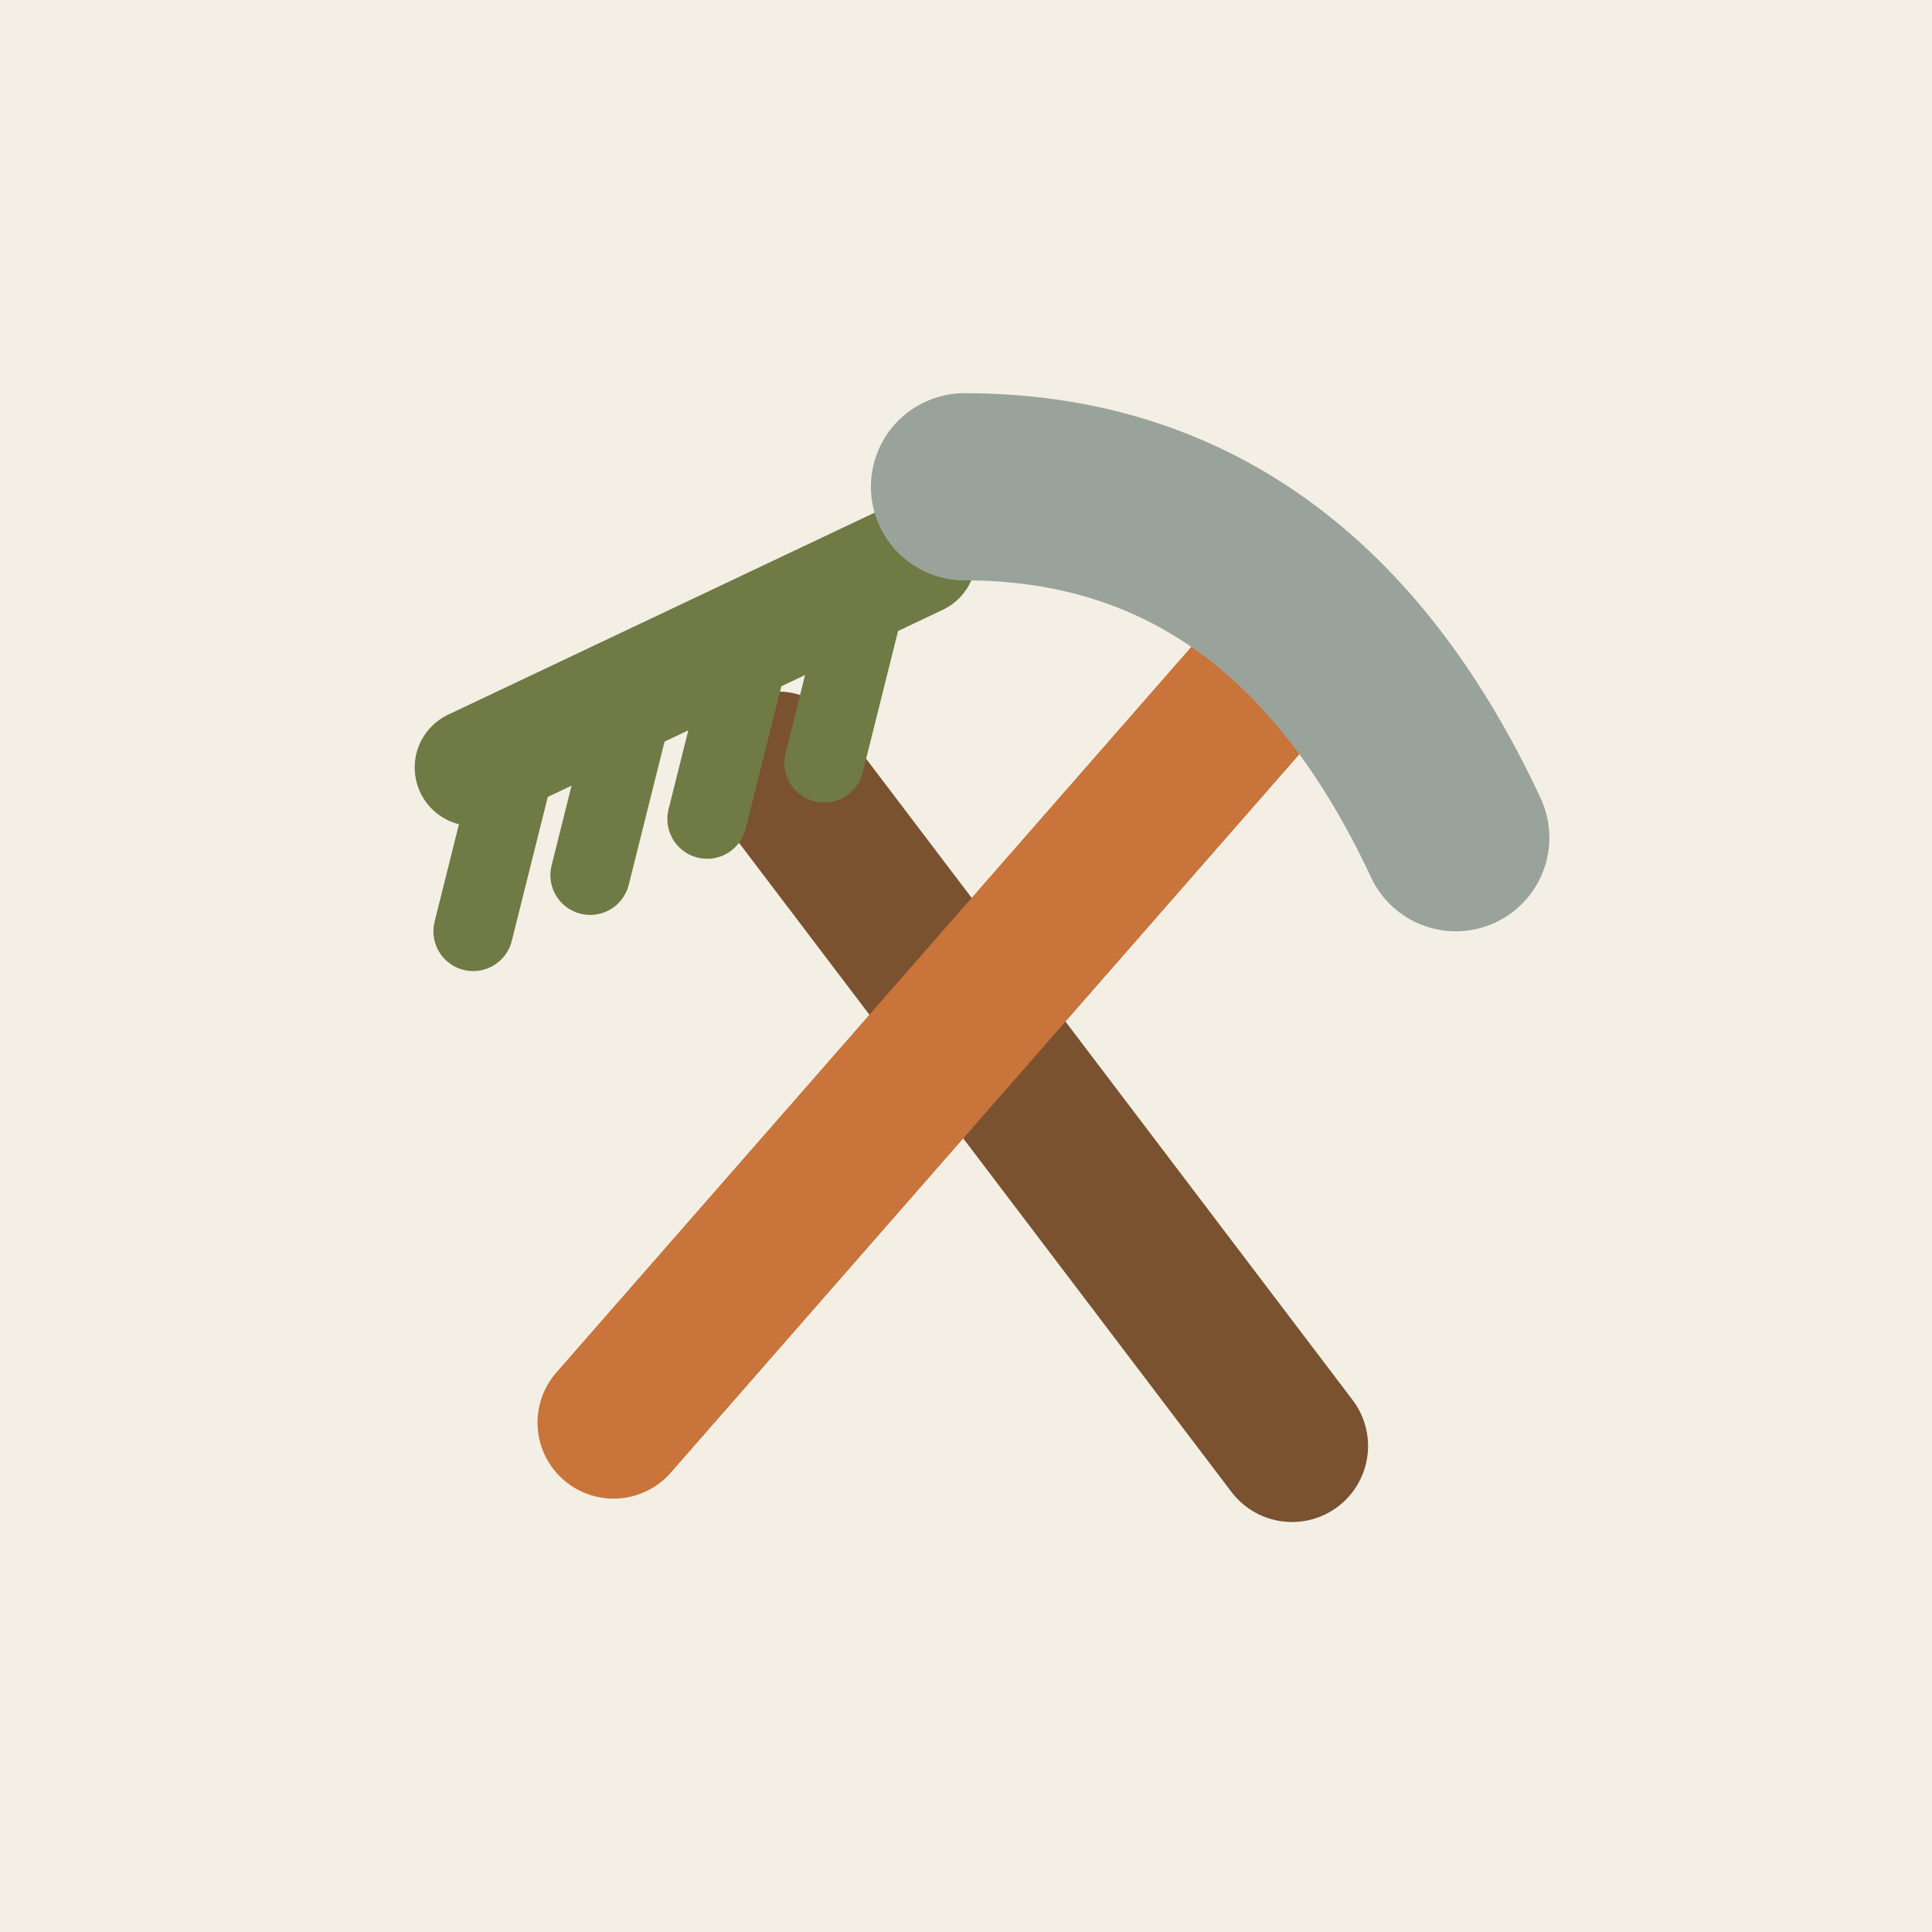
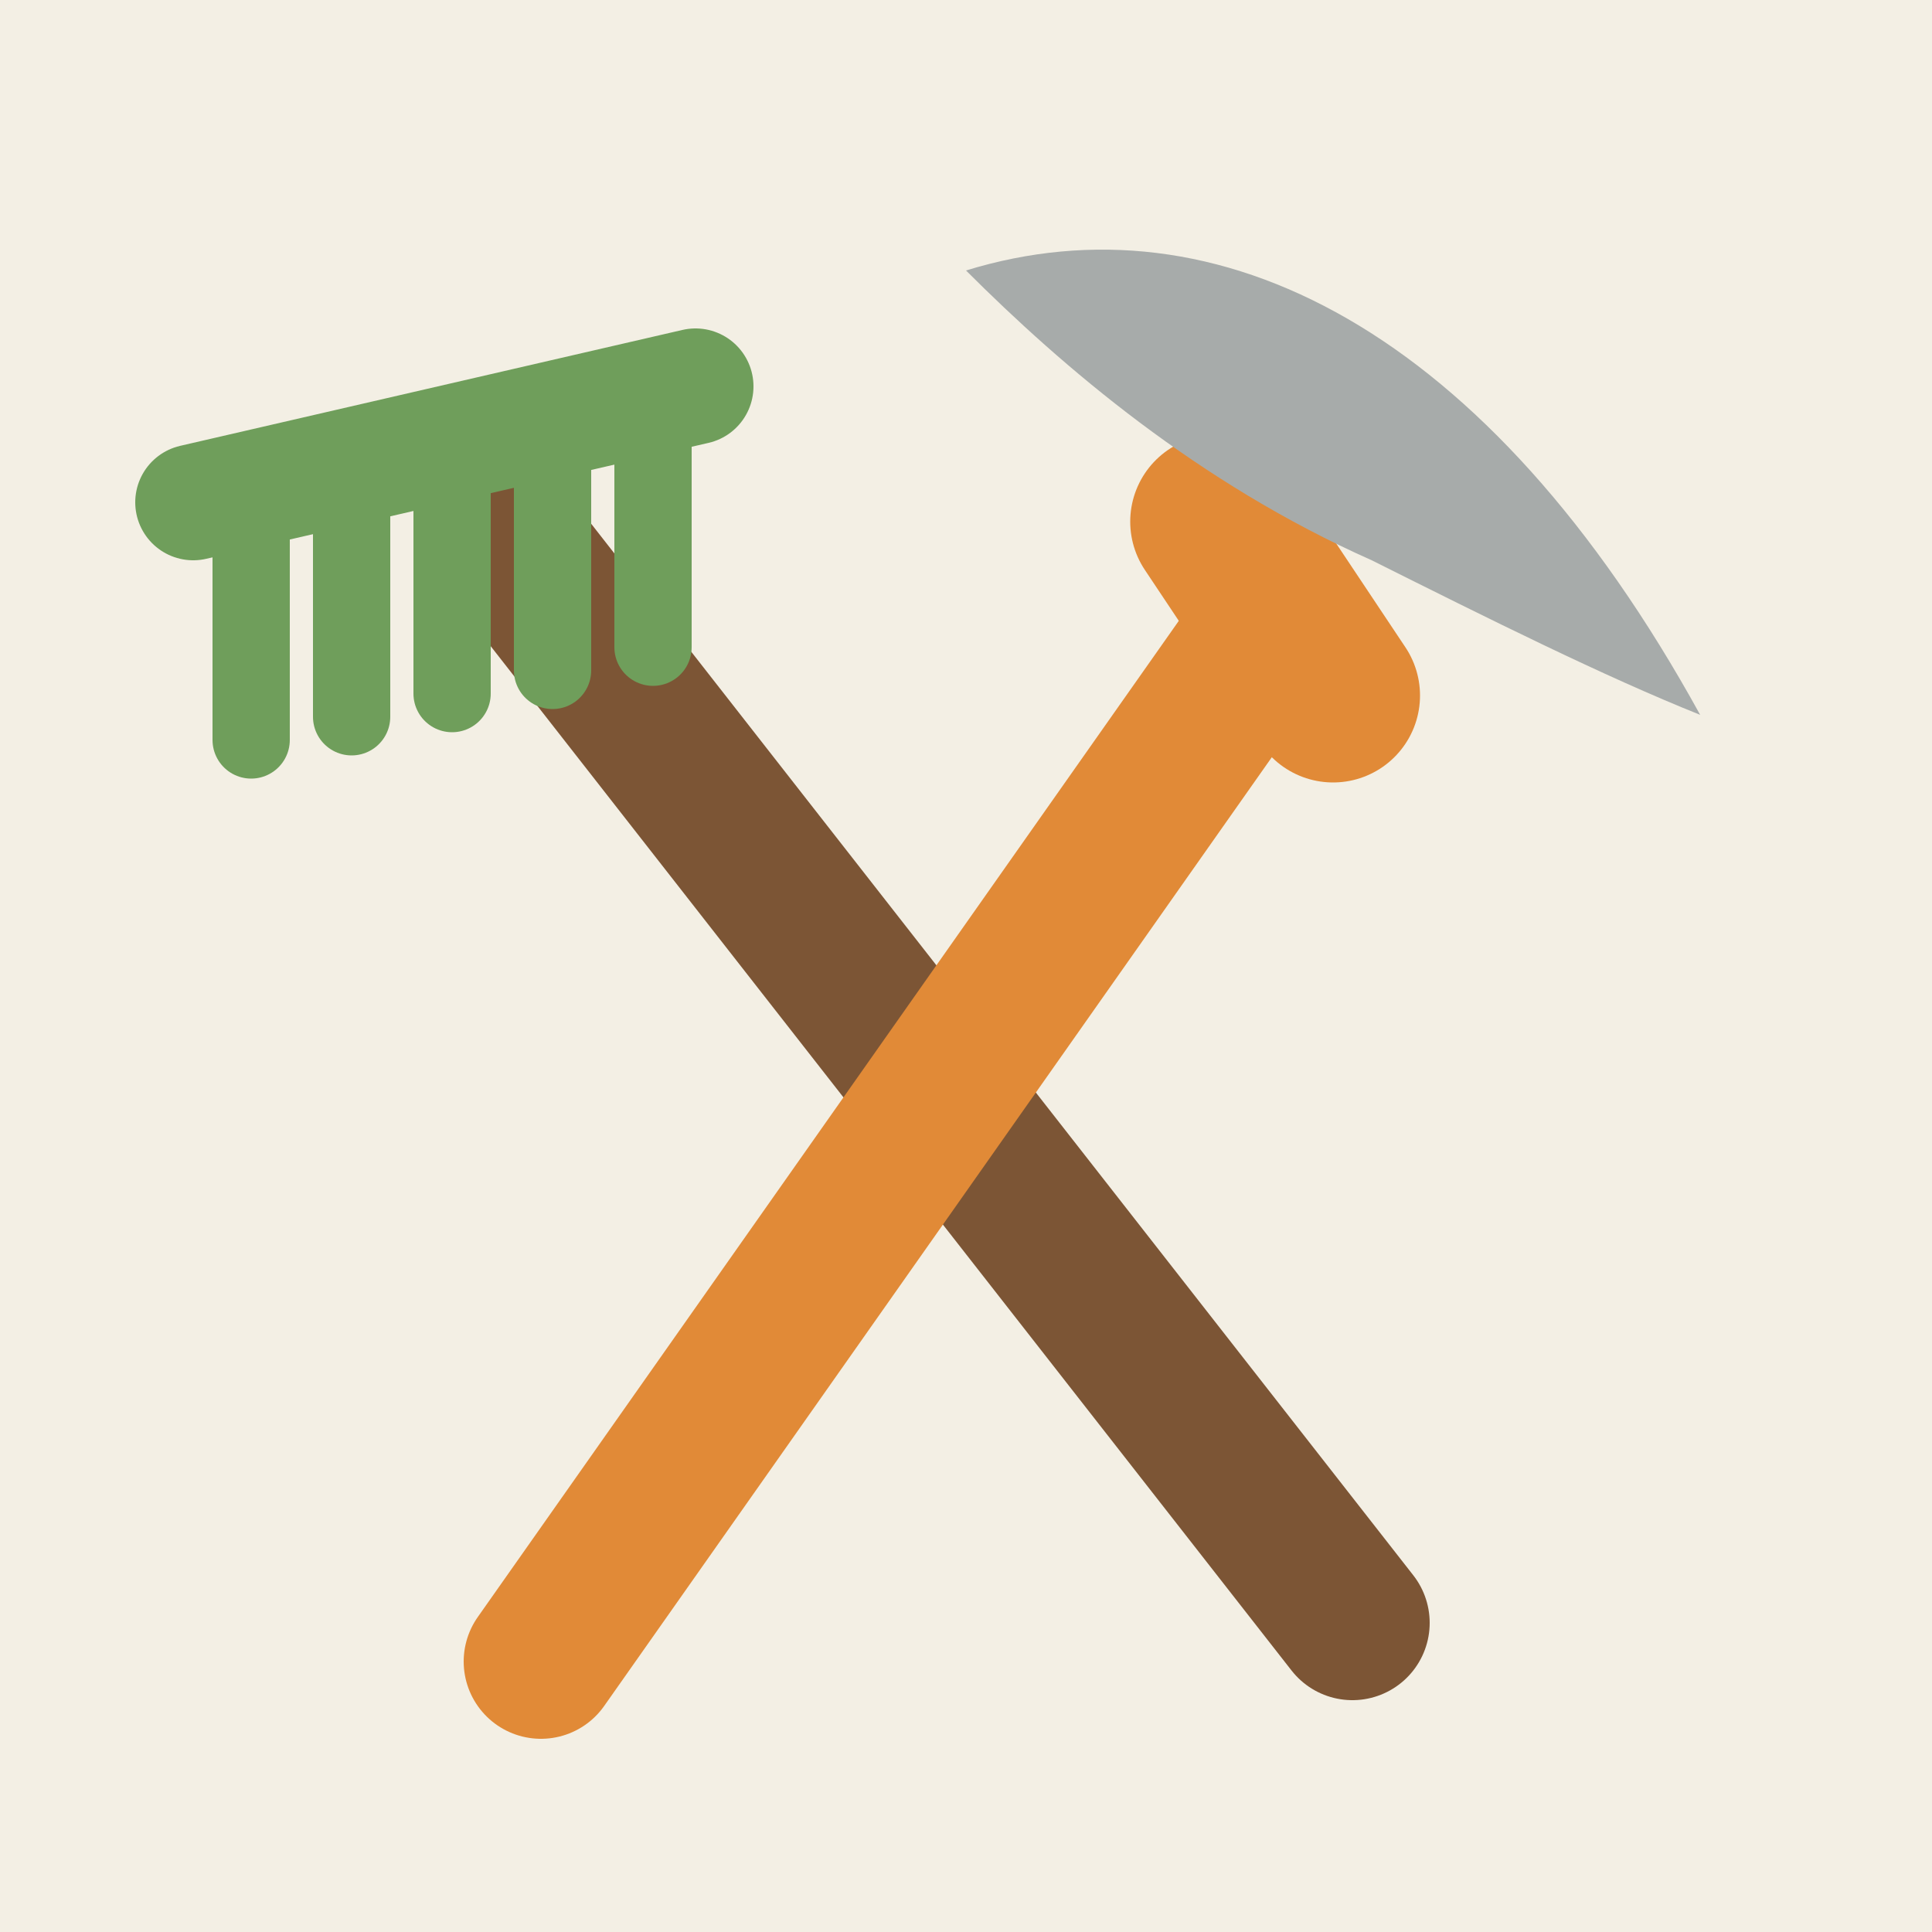
- <svg xmlns="http://www.w3.org/2000/svg" viewBox="0 0 512 512" width="512" height="512">
-   <rect width="512" height="512" fill="#f3efe4" />
-   <g transform="translate(51 67) scale(6.2)" fill="none">
-     <path d="M47 51 L25 22" stroke="#7a5230" stroke-width="6.5" stroke-linecap="round" />
-     <path d="M18 50 L46 18" stroke="#c8743a" stroke-width="6.5" stroke-linecap="round" />
-     <path d="M12 22 L31 13" stroke="#6f7a44" stroke-width="5" stroke-linecap="round" />
-     <g stroke="#6f7a44" stroke-width="3.4" stroke-linecap="round">
-       <path d="M14 21 L12 29" />
-       <path d="M19 18.6 L17 26.6" />
-       <path d="M24 16.2 L22 24.2" />
-       <path d="M29 13.8 L27 21.8" />
-     </g>
-     <path d="M33 10 Q47 10 54 25" stroke="#9aa39b" stroke-width="8" stroke-linecap="round" />
+ <svg xmlns="http://www.w3.org/2000/svg" viewBox="0 0 100 100" width="512" height="512">
+   <rect width="100" height="100" fill="#f3efe4" />
+   <path d="M27 29 L70 84" stroke="#7c5535" stroke-width="8" stroke-linecap="round" />
+   <path d="M66 32 L28 86" stroke="#e18a37" stroke-width="8" stroke-linecap="round" />
+   <path d="M10 26 L36 20" stroke="#6f9e5b" stroke-width="6" stroke-linecap="round" />
+   <g stroke="#6f9e5b" stroke-width="4" stroke-linecap="round" fill="none">
+     <path d="M13 25.3 L13 38.3" />
+     <path d="M18.2 24.1 L18.2 37.1" />
+     <path d="M23.4 22.9 L23.4 35.9" />
+     <path d="M28.6 21.7 L28.6 34.7" />
+     <path d="M33.8 20.5 L33.8 33.5" />
  </g>
+   <path d="M63 27 L69 36" stroke="#e18a37" stroke-width="9" stroke-linecap="round" />
+   <path d="M50 14            C 63 10, 77 17, 88 37            C 83 35, 77 32, 71 29            C 62 25, 55 19, 50 14 Z" fill="#a7abaa" />
</svg>
